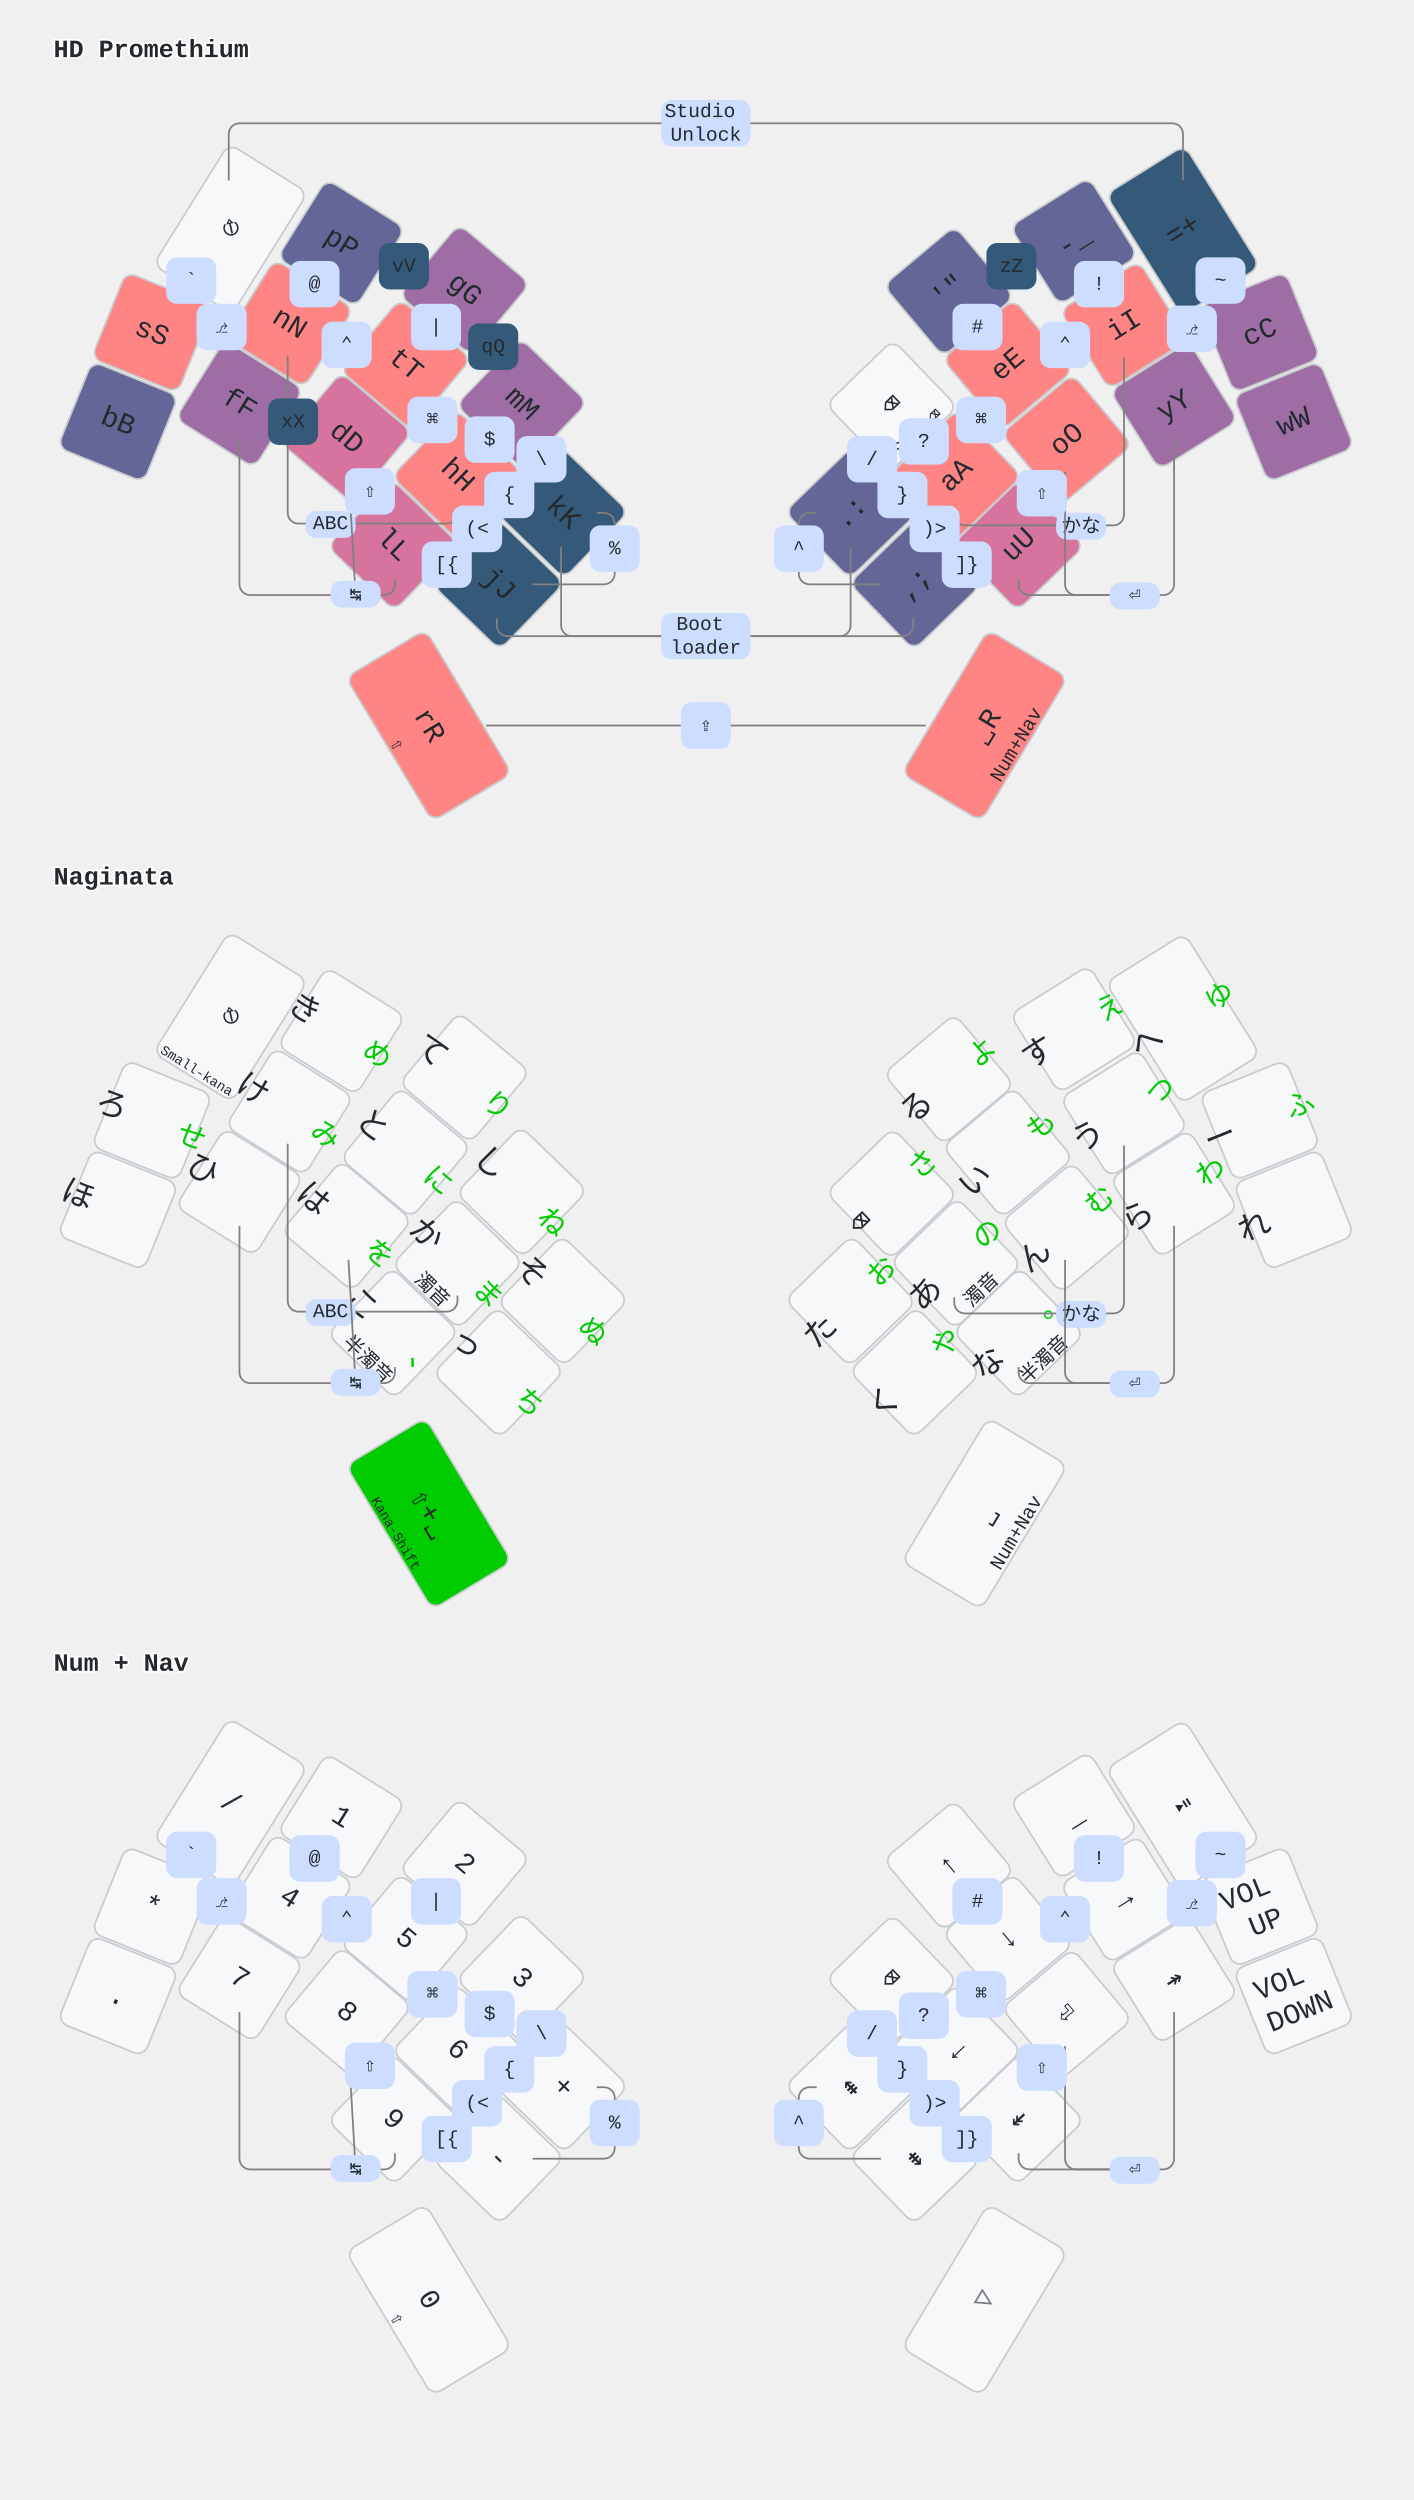
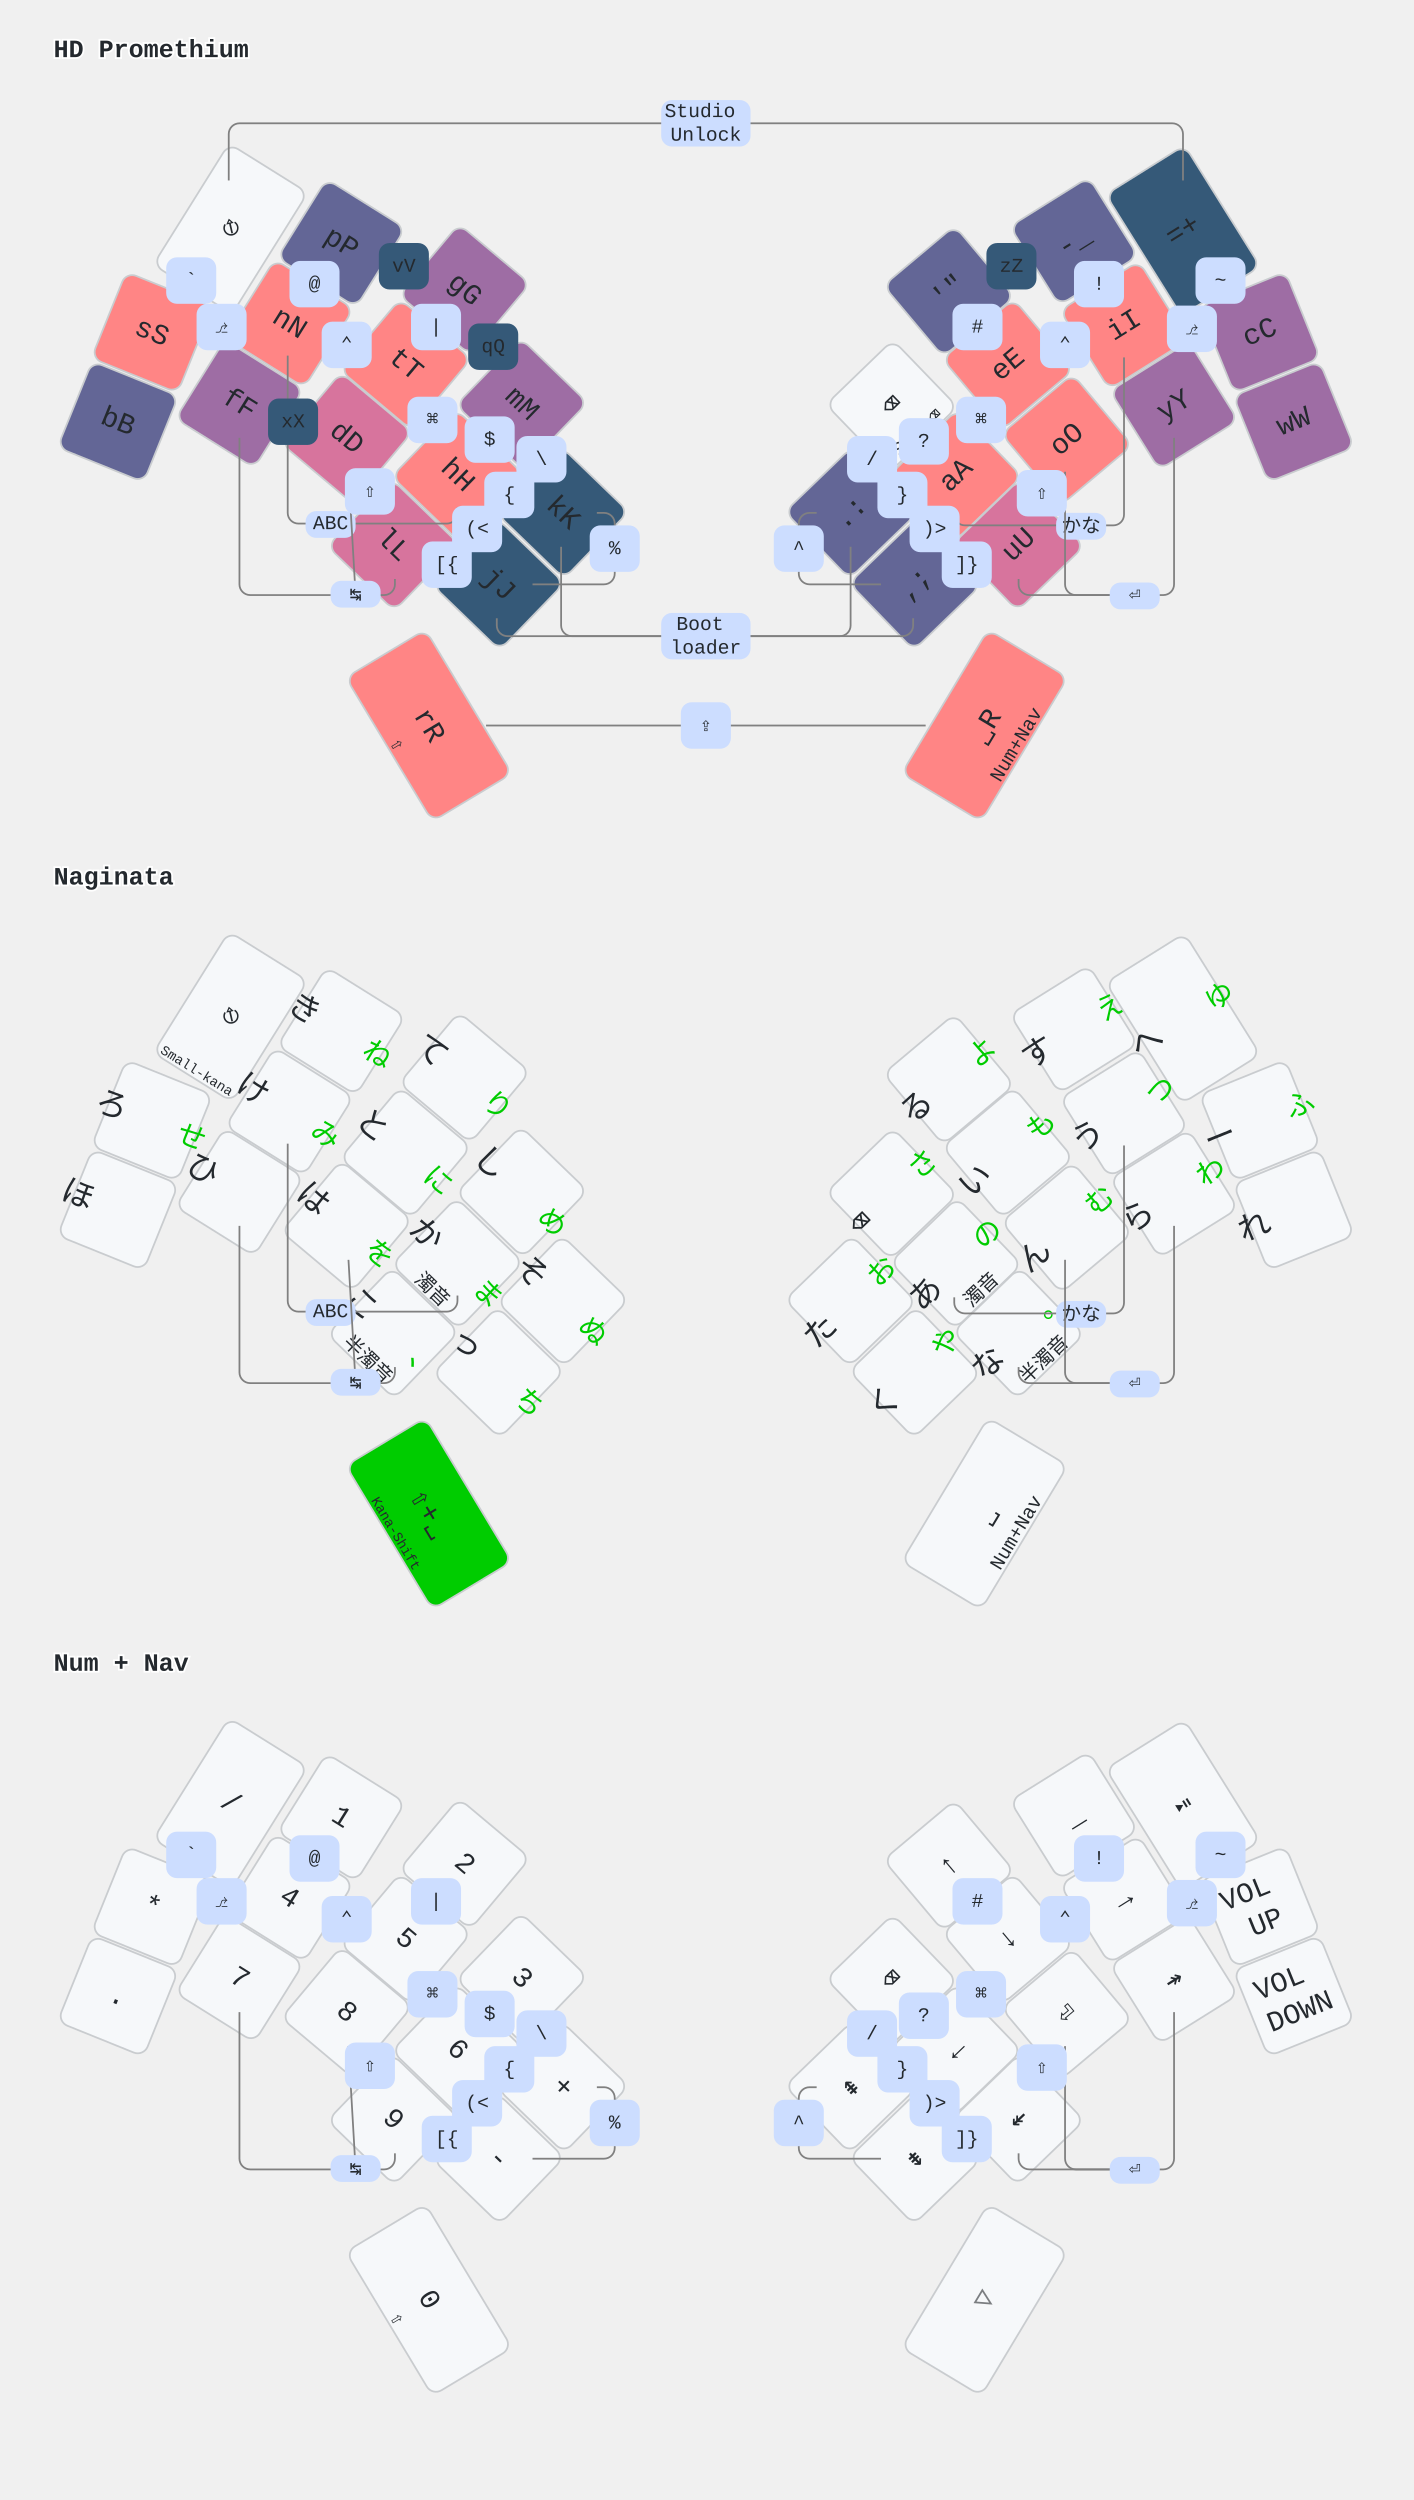
<svg xmlns="http://www.w3.org/2000/svg" width="791" height="1399" viewBox="0 0 791 1399" class="keymap">
  <style>/* inherit to force styles through use tags*/
svg path {
    fill: inherit;
}
/* font and background color specifications */
svg.keymap {
    font-family: SFMono-Regular,Consolas,Liberation Mono,Menlo,monospace;
    font-size: 14px;
    font-kerning: normal;
    text-rendering: optimizeLegibility;
    fill: #24292e;
}

/* default key styling */
rect.key {
    fill: #f6f8fa;
    stroke: #c9cccf;
    stroke-width: 1;
}

/* color accent for combo boxes */
rect.combo {
    fill: #cdf;
}

/* color accent for held keys */
rect.held, rect.combo.held {
    fill: #fdd;
}

/* color accent for ghost (optional) keys */
rect.ghost, rect.combo.ghost {
    stroke-dasharray: 4, 4;
    stroke-width: 2;
}

text {
    text-anchor: middle;
    dominant-baseline: middle;
}

/* styling for layer labels */
text.label {
    font-weight: bold;
    text-anchor: start;
    stroke: white;
    stroke-width: 2;
    paint-order: stroke;
}

text.tap {
    font-size: 16px;
}

/* styling for combo tap, and key hold/shifted label text */
text.combo, text.hold, text.shifted {
    font-size: 11px;
}

text.hold {
    text-anchor: middle;
    dominant-baseline: auto;
}

text.shifted {
    text-anchor: middle;
    dominant-baseline: hanging;
}

/* styling for hold/shifted label text in combo box */
text.combo.hold, text.combo.shifted {
    font-size: 8px;
}

/* lighter symbol for transparent keys */
text.trans {
    fill: #7b7e81;
}

/* styling for combo dendrons */
path.combo {
    stroke-width: 1;
    stroke: gray;
    fill: none;
}

/* Start Tabler Icons Cleanup */
/* cannot use height/width with glyphs */
.icon-tabler &gt; path {
    fill: inherit;
    stroke: inherit;
}
/* hide tabler's default box */
.icon-tabler &gt; path[stroke="none"][fill="none"] {
    visibility: collapse;
}

rect.low {
    fill: #355978;
}
rect.medium-low {
    fill: #636696;
}
rect.medium {
    fill: #9E6DA4;
}
rect.medium-high {
    fill: #D7749D;
}
rect.high {
    fill: #FF8585;
}

/* green styling for Naginata kana-shift */
rect.kshift {
    fill: #00CC00;
}
text.left {
    font-size: 18px;
    translate: 16px 7px;
}
text.right {
    fill: #00CC00;
    font-size: 16px;
    translate: -16px -10px;
}
</style>
  <g transform="translate(30, 0)" class="layer-HD Promethium">
    <text x="0" y="28" class="label" id="HD-Promethium">HD Promethium</text>
    <g transform="translate(0, 78)">
      <g transform="translate(99, 50) rotate(32.0)" class="key keypos-0">
        <rect rx="6" ry="6" x="-26" y="-40" width="52" height="80" class="key" />
        <text x="0" y="0" class="key tap">⎋</text>
      </g>
      <g transform="translate(161, 58) rotate(32.0)" class="key medium-low keypos-1">
        <rect rx="6" ry="6" x="-26" y="-26" width="52" height="52" class="key medium-low" />
        <text x="0" y="0" class="key medium-low tap">pP</text>
      </g>
      <g transform="translate(230, 84) rotate(40.0)" class="key medium keypos-2">
        <rect rx="6" ry="6" x="-26" y="-26" width="52" height="52" class="key medium" />
        <text x="0" y="0" class="key medium tap">gG</text>
      </g>
      <g transform="translate(262, 148) rotate(44.0)" class="key medium keypos-3">
        <rect rx="6" ry="6" x="-26" y="-26" width="52" height="52" class="key medium" />
        <text x="0" y="0" class="key medium tap">mM</text>
      </g>
      <g transform="translate(285, 209) rotate(44.0)" class="key low keypos-4">
        <rect rx="6" ry="6" x="-26" y="-26" width="52" height="52" class="key low" />
        <text x="0" y="0" class="key low tap">kK</text>
      </g>
      <g transform="translate(446, 209) rotate(-44.0)" class="key medium-low keypos-5">
        <rect rx="6" ry="6" x="-26" y="-26" width="52" height="52" class="key medium-low" />
        <text x="0" y="0" class="key medium-low tap">.:</text>
      </g>
      <g transform="translate(469, 149) rotate(-44.0)" class="key keypos-6">
        <rect rx="6" ry="6" x="-26" y="-26" width="52" height="52" class="key" />
        <text x="0" y="0" class="key tap">⌫</text>
        <text x="0" y="24" class="key hold">Sft+⌫</text>
      </g>
      <g transform="translate(501, 85) rotate(-40.0)" class="key medium-low keypos-7">
        <rect rx="6" ry="6" x="-26" y="-26" width="52" height="52" class="key medium-low" />
        <text x="0" y="0" class="key medium-low tap">'"</text>
      </g>
      <g transform="translate(571, 57) rotate(-32.0)" class="key medium-low keypos-8">
        <rect rx="6" ry="6" x="-26" y="-26" width="52" height="52" class="key medium-low" />
        <text x="0" y="0" class="key medium-low tap">-_</text>
      </g>
      <g transform="translate(632, 51) rotate(-32.0)" class="key low keypos-9">
        <rect rx="6" ry="6" x="-26" y="-40" width="52" height="80" class="key low" />
        <text x="0" y="0" class="key low tap">=+</text>
      </g>
      <g transform="translate(55, 108) rotate(22.0)" class="key high keypos-10">
        <rect rx="6" ry="6" x="-26" y="-26" width="52" height="52" class="key high" />
        <text x="0" y="0" class="key high tap">sS</text>
      </g>
      <g transform="translate(132, 103) rotate(32.0)" class="key high keypos-11">
        <rect rx="6" ry="6" x="-26" y="-26" width="52" height="52" class="key high" />
        <text x="0" y="0" class="key high tap">nN</text>
      </g>
      <g transform="translate(197, 126) rotate(40.0)" class="key high keypos-12">
        <rect rx="6" ry="6" x="-26" y="-26" width="52" height="52" class="key high" />
        <text x="0" y="0" class="key high tap">tT</text>
      </g>
      <g transform="translate(226, 188) rotate(44.0)" class="key high keypos-13">
        <rect rx="6" ry="6" x="-26" y="-26" width="52" height="52" class="key high" />
        <text x="0" y="0" class="key high tap">hH</text>
      </g>
      <g transform="translate(249, 249) rotate(44.0)" class="key low keypos-14">
        <rect rx="6" ry="6" x="-26" y="-26" width="52" height="52" class="key low" />
        <text x="0" y="0" class="key low tap">jJ</text>
      </g>
      <g transform="translate(482, 249) rotate(-44.0)" class="key medium-low keypos-15">
        <rect rx="6" ry="6" x="-26" y="-26" width="52" height="52" class="key medium-low" />
        <text x="0" y="0" class="key medium-low tap">,;</text>
      </g>
      <g transform="translate(505, 188) rotate(-44.0)" class="key high keypos-16">
        <rect rx="6" ry="6" x="-26" y="-26" width="52" height="52" class="key high" />
        <text x="0" y="0" class="key high tap">aA</text>
      </g>
      <g transform="translate(534, 126) rotate(-40.0)" class="key high keypos-17">
        <rect rx="6" ry="6" x="-26" y="-26" width="52" height="52" class="key high" />
        <text x="0" y="0" class="key high tap">eE</text>
      </g>
      <g transform="translate(599, 104) rotate(-32.0)" class="key high keypos-18">
        <rect rx="6" ry="6" x="-26" y="-26" width="52" height="52" class="key high" />
        <text x="0" y="0" class="key high tap">iI</text>
      </g>
      <g transform="translate(675, 108) rotate(-22.0)" class="key medium keypos-19">
        <rect rx="6" ry="6" x="-26" y="-26" width="52" height="52" class="key medium" />
        <text x="0" y="0" class="key medium tap">cC</text>
      </g>
      <g transform="translate(36, 158) rotate(22.0)" class="key medium-low keypos-20">
        <rect rx="6" ry="6" x="-26" y="-26" width="52" height="52" class="key medium-low" />
        <text x="0" y="0" class="key medium-low tap">bB</text>
      </g>
      <g transform="translate(104, 148) rotate(32.0)" class="key medium keypos-21">
        <rect rx="6" ry="6" x="-26" y="-26" width="52" height="52" class="key medium" />
        <text x="0" y="0" class="key medium tap">fF</text>
      </g>
      <g transform="translate(164, 167) rotate(40.0)" class="key medium-high keypos-22">
        <rect rx="6" ry="6" x="-26" y="-26" width="52" height="52" class="key medium-high" />
        <text x="0" y="0" class="key medium-high tap">dD</text>
      </g>
      <g transform="translate(190, 227) rotate(44.0)" class="key medium-high keypos-23">
        <rect rx="6" ry="6" x="-26" y="-26" width="52" height="52" class="key medium-high" />
        <text x="0" y="0" class="key medium-high tap">lL</text>
      </g>
      <g transform="translate(210, 328) rotate(59.0)" class="key high keypos-24">
        <rect rx="6" ry="6" x="-47" y="-26" width="94" height="52" class="key high" />
        <text x="0" y="0" class="key high tap">rR</text>
        <text x="0" y="24" class="key high hold">⇧</text>
      </g>
      <g transform="translate(521, 328) rotate(-59.0)" class="key high keypos-25">
        <rect rx="6" ry="6" x="-47" y="-26" width="94" height="52" class="key high" />
        <text x="0" y="0" class="key high tap">⎵R</text>
        <text x="0" y="24" class="key high hold">Num+Nav</text>
      </g>
      <g transform="translate(540, 227) rotate(-44.0)" class="key medium-high keypos-26">
        <rect rx="6" ry="6" x="-26" y="-26" width="52" height="52" class="key medium-high" />
        <text x="0" y="0" class="key medium-high tap">uU</text>
      </g>
      <g transform="translate(567, 168) rotate(-40.0)" class="key high keypos-27">
        <rect rx="6" ry="6" x="-26" y="-26" width="52" height="52" class="key high" />
        <text x="0" y="0" class="key high tap">oO</text>
      </g>
      <g transform="translate(627, 149) rotate(-32.0)" class="key medium keypos-28">
        <rect rx="6" ry="6" x="-26" y="-26" width="52" height="52" class="key medium" />
        <text x="0" y="0" class="key medium tap">yY</text>
      </g>
      <g transform="translate(694, 158) rotate(-22.0)" class="key medium keypos-29">
        <rect rx="6" ry="6" x="-26" y="-26" width="52" height="52" class="key medium" />
        <text x="0" y="0" class="key medium tap">wW</text>
      </g>
      <g class="combo combopos-0">
        <path d="M365,-9 h-261 a6.0,6.0 0 0 0 -6.0,6.0 v26" class="combo" />
        <path d="M365,-9 h261 a6.0,6.0 0 0 1 6.0,6.0 v26" class="combo" />
        <rect rx="6" ry="6" x="340" y="-22" width="50" height="26" class="combo" />
        <text x="365" y="-9" class="combo tap">
          <tspan x="365" dy="-0.6em">Studio</tspan>
          <tspan x="365" dy="1.2em">Unlock</tspan>
        </text>
      </g>
      <g class="combo combopos-1">
        <path d="M365,278 h-111 a6.0,6.0 0 0 1 -6.0,-6.0 v-4" class="combo" />
        <path d="M365,278 h110 a6.0,6.0 0 0 0 6.0,-6.0 v-4" class="combo" />
        <path d="M365,278 h-75 a6.0,6.0 0 0 1 -6.0,-6.0 v-44" class="combo" />
        <path d="M365,278 h75 a6.0,6.0 0 0 0 6.0,-6.0 v-44" class="combo" />
        <rect rx="6" ry="6" x="340" y="265" width="50" height="26" class="combo" />
        <text x="365" y="278" class="combo tap">
          <tspan x="365" dy="-0.6em">Boot</tspan>
          <tspan x="365" dy="1.2em">loader</tspan>
        </text>
      </g>
      <g class="combo combopos-2">
        <path d="M575,216 h-65 a6.0,6.0 0 0 1 -6.0,-6.0 v-3" class="combo" />
        <path d="M575,216 h18 a6.0,6.0 0 0 0 6.0,-6.0 v-88" class="combo" />
        <rect rx="6" ry="6" x="561" y="209" width="28" height="15" class="combo" />
        <text x="575" y="216" class="combo tap">かな</text>
      </g>
      <g class="combo combopos-3">
        <path d="M155,215 h65 a6.0,6.0 0 0 0 6.0,-6.0 v-3" class="combo" />
        <path d="M155,215 h-18 a6.0,6.0 0 0 1 -6.0,-6.0 v-88" class="combo" />
        <rect rx="6" ry="6" x="141" y="208" width="28" height="15" class="combo" />
        <text x="155" y="215" class="combo tap">ABC</text>
      </g>
      <g class="combo combopos-4">
        <path d="M169,255 h16 a6.0,6.0 0 0 0 6.0,-6.0 v-3" class="combo" />
        <path d="M169,255 l-4,-69" class="combo" />
        <path d="M169,255 h-59 a6.0,6.0 0 0 1 -6.0,-6.0 v-82" class="combo" />
        <rect rx="6" ry="6" x="155" y="247" width="28" height="15" class="combo" />
        <text x="169" y="255" class="combo tap">↹</text>
      </g>
      <g class="combo combopos-5">
        <path d="M605,255 h-59 a6.0,6.0 0 0 1 -6.0,-6.0 v-3" class="combo" />
        <path d="M605,255 h-33 a6.0,6.0 0 0 1 -6.0,-6.0 v-63" class="combo" />
        <path d="M605,255 h16 a6.0,6.0 0 0 0 6.0,-6.0 v-82" class="combo" />
        <rect rx="6" ry="6" x="591" y="248" width="28" height="15" class="combo" />
        <text x="605" y="255" class="combo tap">⏎</text>
      </g>
      <g class="combo combopos-6">
        <rect rx="6" ry="6" x="80" y="92" width="28" height="26" class="combo" />
        <text x="94" y="105" class="combo tap">⎇</text>
      </g>
      <g class="combo combopos-7">
        <rect rx="6" ry="6" x="623" y="93" width="28" height="26" class="combo" />
        <text x="637" y="106" class="combo tap">⎇</text>
      </g>
      <g class="combo combopos-8">
        <rect rx="6" ry="6" x="150" y="102" width="28" height="26" class="combo" />
        <text x="164" y="115" class="combo tap">⌃</text>
      </g>
      <g class="combo combopos-9">
        <rect rx="6" ry="6" x="552" y="102" width="28" height="26" class="combo" />
        <text x="566" y="115" class="combo tap">⌃</text>
      </g>
      <g class="combo combopos-10">
        <rect rx="6" ry="6" x="198" y="144" width="28" height="26" class="combo" />
        <text x="212" y="157" class="combo tap">⌘</text>
      </g>
      <g class="combo combopos-11">
        <rect rx="6" ry="6" x="505" y="144" width="28" height="26" class="combo" />
        <text x="519" y="157" class="combo tap">⌘</text>
      </g>
      <g class="combo combopos-18">
        <rect rx="6" ry="6" x="163" y="184" width="28" height="26" class="combo" />
        <text x="177" y="197" class="combo tap">⇧</text>
      </g>
      <g class="combo combopos-19">
        <rect rx="6" ry="6" x="539" y="185" width="28" height="26" class="combo" />
        <text x="553" y="198" class="combo tap">⇧</text>
      </g>
      <g class="combo low combopos-20">
        <rect rx="6" ry="6" x="232" y="103" width="28" height="26" class="combo low" />
        <text x="246" y="116" class="combo low tap">qQ</text>
      </g>
      <g class="combo low combopos-21">
        <rect rx="6" ry="6" x="522" y="58" width="28" height="26" class="combo low" />
        <text x="536" y="71" class="combo low tap">zZ</text>
      </g>
      <g class="combo low combopos-22">
        <rect rx="6" ry="6" x="182" y="58" width="28" height="26" class="combo low" />
        <text x="196" y="71" class="combo low tap">vV</text>
      </g>
      <g class="combo low combopos-23">
        <rect rx="6" ry="6" x="120" y="145" width="28" height="26" class="combo low" />
        <text x="134" y="158" class="combo low tap">xX</text>
      </g>
      <g class="combo combopos-24">
        <path d="M365,328 l-123,0" class="combo" />
        <path d="M365,328 l123,0" class="combo" />
        <rect rx="6" ry="6" x="351" y="315" width="28" height="26" class="combo" />
        <text x="365" y="328" class="combo tap">⇪</text>
      </g>
      <g class="combo combopos-25">
        <rect rx="6" ry="6" x="63" y="66" width="28" height="26" class="combo" />
        <text x="77" y="79" class="combo tap">`</text>
      </g>
      <g class="combo combopos-26">
        <rect rx="6" ry="6" x="132" y="68" width="28" height="26" class="combo" />
        <text x="146" y="81" class="combo tap">@</text>
      </g>
      <g class="combo combopos-27">
        <rect rx="6" ry="6" x="200" y="92" width="28" height="26" class="combo" />
        <text x="214" y="105" class="combo tap">|</text>
      </g>
      <g class="combo combopos-28">
        <rect rx="6" ry="6" x="230" y="155" width="28" height="26" class="combo" />
        <text x="244" y="168" class="combo tap">$</text>
      </g>
      <g class="combo combopos-29">
        <rect rx="6" ry="6" x="259" y="166" width="28" height="26" class="combo" />
        <text x="273" y="179" class="combo tap">\</text>
      </g>
      <g class="combo combopos-30">
        <path d="M314,229 v-14 a6.0,6.0 0 0 0 -6.0,-6.0 h-4" class="combo" />
        <path d="M314,229 v14 a6.0,6.0 0 0 1 -6.0,6.0 h-40" class="combo" />
        <rect rx="6" ry="6" x="300" y="216" width="28" height="26" class="combo" />
        <text x="314" y="229" class="combo tap">%</text>
      </g>
      <g class="combo combopos-31">
        <rect rx="6" ry="6" x="444" y="166" width="28" height="26" class="combo" />
        <text x="458" y="179" class="combo tap">/</text>
      </g>
      <g class="combo combopos-32">
        <path d="M417,229 v-14 a6.0,6.0 0 0 1 6.0,-6.0 h4" class="combo" />
        <path d="M417,229 v14 a6.0,6.0 0 0 0 6.0,6.0 h40" class="combo" />
        <rect rx="6" ry="6" x="403" y="216" width="28" height="26" class="combo" />
        <text x="417" y="229" class="combo tap">^</text>
      </g>
      <g class="combo combopos-33">
        <rect rx="6" ry="6" x="473" y="156" width="28" height="26" class="combo" />
        <text x="487" y="169" class="combo tap">?</text>
      </g>
      <g class="combo combopos-34">
        <rect rx="6" ry="6" x="503" y="92" width="28" height="26" class="combo" />
        <text x="517" y="105" class="combo tap">#</text>
      </g>
      <g class="combo combopos-35">
        <rect rx="6" ry="6" x="571" y="68" width="28" height="26" class="combo" />
        <text x="585" y="81" class="combo tap">!</text>
      </g>
      <g class="combo combopos-36">
        <rect rx="6" ry="6" x="639" y="66" width="28" height="26" class="combo" />
        <text x="653" y="79" class="combo tap">~</text>
      </g>
      <g class="combo combopos-37">
        <rect rx="6" ry="6" x="241" y="186" width="28" height="26" class="combo" />
        <text x="255" y="199" class="combo tap">{</text>
      </g>
      <g class="combo combopos-38">
        <rect rx="6" ry="6" x="461" y="186" width="28" height="26" class="combo" />
        <text x="475" y="199" class="combo tap">}</text>
      </g>
      <g class="combo combopos-39">
        <rect rx="6" ry="6" x="223" y="205" width="28" height="26" class="combo" />
        <text x="237" y="218" class="combo tap">(&lt;</text>
      </g>
      <g class="combo combopos-40">
        <rect rx="6" ry="6" x="479" y="205" width="28" height="26" class="combo" />
        <text x="493" y="218" class="combo tap">)&gt;</text>
      </g>
      <g class="combo combopos-41">
        <rect rx="6" ry="6" x="206" y="225" width="28" height="26" class="combo" />
        <text x="220" y="238" class="combo tap">[{</text>
      </g>
      <g class="combo combopos-42">
        <rect rx="6" ry="6" x="497" y="225" width="28" height="26" class="combo" />
        <text x="511" y="238" class="combo tap">]}</text>
      </g>
    </g>
  </g>
  <g transform="translate(30, 463)" class="layer-Naginata">
    <text x="0" y="28" class="label" id="Naginata">Naginata</text>
    <g transform="translate(0, 56)">
      <g transform="translate(99, 50) rotate(32.0)" class="key keypos-0">
        <rect rx="6" ry="6" x="-26" y="-40" width="52" height="80" class="key" />
        <text x="0" y="0" class="key tap">⎋</text>
        <text x="0" y="38" class="key hold">
          <tspan style="font-size: 70%">Small-kana</tspan>
        </text>
      </g>
      <g transform="translate(161, 58) rotate(32.0)" class="key keypos-1">
        <rect rx="6" ry="6" x="-26" y="-26" width="52" height="52" class="key" />
        <text x="-24" y="0" class="key left">き</text>
-         <text x="24" y="0" class="key right">め</text>
+         <text x="24" y="0" class="key right">ね</text>
      </g>
      <g transform="translate(230, 84) rotate(40.0)" class="key keypos-2">
        <rect rx="6" ry="6" x="-26" y="-26" width="52" height="52" class="key" />
        <text x="-24" y="0" class="key left">て</text>
        <text x="24" y="0" class="key right">り</text>
      </g>
      <g transform="translate(262, 148) rotate(44.0)" class="key keypos-3">
        <rect rx="6" ry="6" x="-26" y="-26" width="52" height="52" class="key" />
        <text x="-24" y="0" class="key left">し</text>
-         <text x="24" y="0" class="key right">ね</text>
+         <text x="24" y="0" class="key right">め</text>
      </g>
      <g transform="translate(285, 209) rotate(44.0)" class="key keypos-4">
        <rect rx="6" ry="6" x="-26" y="-26" width="52" height="52" class="key" />
        <text x="-24" y="0" class="key left">そ</text>
        <text x="24" y="0" class="key right">ぬ</text>
      </g>
      <g transform="translate(446, 209) rotate(-44.0)" class="key keypos-5">
        <rect rx="6" ry="6" x="-26" y="-26" width="52" height="52" class="key" />
        <text x="-24" y="0" class="key left">た</text>
        <text x="24" y="0" class="key right">お</text>
      </g>
      <g transform="translate(469, 149) rotate(-44.0)" class="key keypos-6">
        <rect rx="6" ry="6" x="-26" y="-26" width="52" height="52" class="key" />
        <text x="-24" y="0" class="key left">⌫</text>
        <text x="24" y="0" class="key right">さ</text>
      </g>
      <g transform="translate(501, 85) rotate(-40.0)" class="key keypos-7">
        <rect rx="6" ry="6" x="-26" y="-26" width="52" height="52" class="key" />
        <text x="-24" y="0" class="key left">る</text>
        <text x="24" y="0" class="key right">よ</text>
      </g>
      <g transform="translate(571, 57) rotate(-32.0)" class="key keypos-8">
        <rect rx="6" ry="6" x="-26" y="-26" width="52" height="52" class="key" />
        <text x="-24" y="0" class="key left">す</text>
        <text x="24" y="0" class="key right">え</text>
      </g>
      <g transform="translate(632, 51) rotate(-32.0)" class="key keypos-9">
        <rect rx="6" ry="6" x="-26" y="-40" width="52" height="80" class="key" />
        <text x="-24" y="0" class="key left">へ</text>
        <text x="24" y="0" class="key right">ゆ</text>
      </g>
      <g transform="translate(55, 108) rotate(22.0)" class="key keypos-10">
        <rect rx="6" ry="6" x="-26" y="-26" width="52" height="52" class="key" />
        <text x="-24" y="0" class="key left">ろ</text>
        <text x="24" y="0" class="key right">せ</text>
      </g>
      <g transform="translate(132, 103) rotate(32.0)" class="key keypos-11">
        <rect rx="6" ry="6" x="-26" y="-26" width="52" height="52" class="key" />
        <text x="-24" y="0" class="key left">け</text>
        <text x="24" y="0" class="key right">み</text>
      </g>
      <g transform="translate(197, 126) rotate(40.0)" class="key keypos-12">
        <rect rx="6" ry="6" x="-26" y="-26" width="52" height="52" class="key" />
        <text x="-24" y="0" class="key left">と</text>
        <text x="24" y="0" class="key right">に</text>
      </g>
      <g transform="translate(226, 188) rotate(44.0)" class="key keypos-13">
        <rect rx="6" ry="6" x="-26" y="-26" width="52" height="52" class="key" />
        <text x="0" y="24" class="key hold">濁音</text>
        <text x="-24" y="0" class="key left">か</text>
        <text x="24" y="0" class="key right">ま</text>
      </g>
      <g transform="translate(249, 249) rotate(44.0)" class="key keypos-14">
        <rect rx="6" ry="6" x="-26" y="-26" width="52" height="52" class="key" />
        <text x="-24" y="0" class="key left">っ</text>
        <text x="24" y="0" class="key right">ち</text>
      </g>
      <g transform="translate(482, 249) rotate(-44.0)" class="key keypos-15">
        <rect rx="6" ry="6" x="-26" y="-26" width="52" height="52" class="key" />
        <text x="-24" y="0" class="key left">く</text>
        <text x="24" y="0" class="key right">や</text>
      </g>
      <g transform="translate(505, 188) rotate(-44.0)" class="key keypos-16">
        <rect rx="6" ry="6" x="-26" y="-26" width="52" height="52" class="key" />
        <text x="0" y="24" class="key hold">濁音</text>
        <text x="-24" y="0" class="key left">あ</text>
        <text x="24" y="0" class="key right">の</text>
      </g>
      <g transform="translate(534, 126) rotate(-40.0)" class="key keypos-17">
        <rect rx="6" ry="6" x="-26" y="-26" width="52" height="52" class="key" />
        <text x="-24" y="0" class="key left">い</text>
        <text x="24" y="0" class="key right">も</text>
      </g>
      <g transform="translate(599, 104) rotate(-32.0)" class="key keypos-18">
        <rect rx="6" ry="6" x="-26" y="-26" width="52" height="52" class="key" />
        <text x="-24" y="0" class="key left">う</text>
        <text x="24" y="0" class="key right">つ</text>
      </g>
      <g transform="translate(675, 108) rotate(-22.0)" class="key keypos-19">
        <rect rx="6" ry="6" x="-26" y="-26" width="52" height="52" class="key" />
        <text x="-24" y="0" class="key left">ー</text>
        <text x="24" y="0" class="key right">ふ</text>
      </g>
      <g transform="translate(36, 158) rotate(22.0)" class="key keypos-20">
        <rect rx="6" ry="6" x="-26" y="-26" width="52" height="52" class="key" />
        <text x="-24" y="0" class="key left">ほ</text>
      </g>
      <g transform="translate(104, 148) rotate(32.0)" class="key keypos-21">
        <rect rx="6" ry="6" x="-26" y="-26" width="52" height="52" class="key" />
        <text x="-24" y="0" class="key left">ひ</text>
      </g>
      <g transform="translate(164, 167) rotate(40.0)" class="key keypos-22">
        <rect rx="6" ry="6" x="-26" y="-26" width="52" height="52" class="key" />
        <text x="-24" y="0" class="key left">は</text>
        <text x="24" y="0" class="key right">を</text>
      </g>
      <g transform="translate(190, 227) rotate(44.0)" class="key keypos-23">
        <rect rx="6" ry="6" x="-26" y="-26" width="52" height="52" class="key" />
        <text x="0" y="24" class="key hold">半濁音</text>
        <text x="-24" y="0" class="key left">こ</text>
        <text x="24" y="0" class="key right">、</text>
      </g>
      <g transform="translate(210, 328) rotate(59.0)" class="key kshift keypos-24">
        <rect rx="6" ry="6" x="-47" y="-26" width="94" height="52" class="key kshift" />
        <text x="0" y="0" class="key kshift tap">⇧+⎵</text>
        <text x="0" y="24" class="key kshift hold">
          <tspan style="font-size: 70%">Kana-Shift</tspan>
        </text>
      </g>
      <g transform="translate(521, 328) rotate(-59.0)" class="key keypos-25">
        <rect rx="6" ry="6" x="-47" y="-26" width="94" height="52" class="key" />
        <text x="0" y="0" class="key tap">⎵</text>
        <text x="0" y="24" class="key hold">Num+Nav</text>
      </g>
      <g transform="translate(540, 227) rotate(-44.0)" class="key keypos-26">
        <rect rx="6" ry="6" x="-26" y="-26" width="52" height="52" class="key" />
        <text x="0" y="24" class="key hold">半濁音</text>
        <text x="-24" y="0" class="key left">な</text>
        <text x="24" y="0" class="key right">。</text>
      </g>
      <g transform="translate(567, 168) rotate(-40.0)" class="key keypos-27">
        <rect rx="6" ry="6" x="-26" y="-26" width="52" height="52" class="key" />
        <text x="-24" y="0" class="key left">ん</text>
        <text x="24" y="0" class="key right">む</text>
      </g>
      <g transform="translate(627, 149) rotate(-32.0)" class="key keypos-28">
        <rect rx="6" ry="6" x="-26" y="-26" width="52" height="52" class="key" />
        <text x="-24" y="0" class="key left">ら</text>
        <text x="24" y="0" class="key right">わ</text>
      </g>
      <g transform="translate(694, 158) rotate(-22.0)" class="key keypos-29">
        <rect rx="6" ry="6" x="-26" y="-26" width="52" height="52" class="key" />
        <text x="-24" y="0" class="key left">れ</text>
      </g>
      <g class="combo combopos-0">
        <path d="M575,216 h-65 a6.0,6.0 0 0 1 -6.0,-6.0 v-3" class="combo" />
        <path d="M575,216 h18 a6.0,6.0 0 0 0 6.0,-6.0 v-88" class="combo" />
        <rect rx="6" ry="6" x="561" y="209" width="28" height="15" class="combo" />
        <text x="575" y="216" class="combo tap">かな</text>
      </g>
      <g class="combo combopos-1">
        <path d="M155,215 h65 a6.0,6.0 0 0 0 6.0,-6.0 v-3" class="combo" />
        <path d="M155,215 h-18 a6.0,6.0 0 0 1 -6.0,-6.0 v-88" class="combo" />
        <rect rx="6" ry="6" x="141" y="208" width="28" height="15" class="combo" />
        <text x="155" y="215" class="combo tap">ABC</text>
      </g>
      <g class="combo combopos-2">
        <path d="M169,255 h16 a6.0,6.0 0 0 0 6.0,-6.0 v-3" class="combo" />
        <path d="M169,255 l-4,-69" class="combo" />
        <path d="M169,255 h-59 a6.0,6.0 0 0 1 -6.0,-6.0 v-82" class="combo" />
        <rect rx="6" ry="6" x="155" y="247" width="28" height="15" class="combo" />
        <text x="169" y="255" class="combo tap">↹</text>
      </g>
      <g class="combo combopos-3">
        <path d="M605,255 h-59 a6.0,6.0 0 0 1 -6.0,-6.0 v-3" class="combo" />
        <path d="M605,255 h-33 a6.0,6.0 0 0 1 -6.0,-6.0 v-63" class="combo" />
        <path d="M605,255 h16 a6.0,6.0 0 0 0 6.0,-6.0 v-82" class="combo" />
        <rect rx="6" ry="6" x="591" y="248" width="28" height="15" class="combo" />
        <text x="605" y="255" class="combo tap">⏎</text>
      </g>
    </g>
  </g>
  <g transform="translate(30, 903)" class="layer-Num + Nav">
    <text x="0" y="28" class="label" id="Num--Nav">Num + Nav</text>
    <g transform="translate(0, 56)">
      <g transform="translate(99, 50) rotate(32.0)" class="key keypos-0">
        <rect rx="6" ry="6" x="-26" y="-40" width="52" height="80" class="key" />
        <text x="0" y="0" class="key tap">/</text>
      </g>
      <g transform="translate(161, 58) rotate(32.0)" class="key keypos-1">
        <rect rx="6" ry="6" x="-26" y="-26" width="52" height="52" class="key" />
        <text x="0" y="0" class="key tap">1</text>
      </g>
      <g transform="translate(230, 84) rotate(40.0)" class="key keypos-2">
        <rect rx="6" ry="6" x="-26" y="-26" width="52" height="52" class="key" />
        <text x="0" y="0" class="key tap">2</text>
      </g>
      <g transform="translate(262, 148) rotate(44.0)" class="key keypos-3">
        <rect rx="6" ry="6" x="-26" y="-26" width="52" height="52" class="key" />
        <text x="0" y="0" class="key tap">3</text>
      </g>
      <g transform="translate(285, 209) rotate(44.0)" class="key keypos-4">
        <rect rx="6" ry="6" x="-26" y="-26" width="52" height="52" class="key" />
        <text x="0" y="0" class="key tap">+</text>
      </g>
      <g transform="translate(446, 209) rotate(-44.0)" class="key keypos-5">
        <rect rx="6" ry="6" x="-26" y="-26" width="52" height="52" class="key" />
        <text x="0" y="0" class="key tap">⇞</text>
      </g>
      <g transform="translate(469, 149) rotate(-44.0)" class="key keypos-6">
        <rect rx="6" ry="6" x="-26" y="-26" width="52" height="52" class="key" />
        <text x="0" y="0" class="key tap">⌫</text>
      </g>
      <g transform="translate(501, 85) rotate(-40.0)" class="key keypos-7">
        <rect rx="6" ry="6" x="-26" y="-26" width="52" height="52" class="key" />
        <text x="0" y="0" class="key tap">↑</text>
      </g>
      <g transform="translate(571, 57) rotate(-32.0)" class="key keypos-8">
        <rect rx="6" ry="6" x="-26" y="-26" width="52" height="52" class="key" />
        <text x="0" y="0" class="key tap">_</text>
      </g>
      <g transform="translate(632, 51) rotate(-32.0)" class="key keypos-9">
        <rect rx="6" ry="6" x="-26" y="-40" width="52" height="80" class="key" />
        <text x="0" y="0" class="key tap">⏯</text>
      </g>
      <g transform="translate(55, 108) rotate(22.0)" class="key keypos-10">
        <rect rx="6" ry="6" x="-26" y="-26" width="52" height="52" class="key" />
        <text x="0" y="0" class="key tap">*</text>
      </g>
      <g transform="translate(132, 103) rotate(32.0)" class="key keypos-11">
        <rect rx="6" ry="6" x="-26" y="-26" width="52" height="52" class="key" />
        <text x="0" y="0" class="key tap">4</text>
      </g>
      <g transform="translate(197, 126) rotate(40.0)" class="key keypos-12">
        <rect rx="6" ry="6" x="-26" y="-26" width="52" height="52" class="key" />
        <text x="0" y="0" class="key tap">5</text>
      </g>
      <g transform="translate(226, 188) rotate(44.0)" class="key keypos-13">
        <rect rx="6" ry="6" x="-26" y="-26" width="52" height="52" class="key" />
        <text x="0" y="0" class="key tap">6</text>
      </g>
      <g transform="translate(249, 249) rotate(44.0)" class="key keypos-14">
        <rect rx="6" ry="6" x="-26" y="-26" width="52" height="52" class="key" />
        <text x="0" y="0" class="key tap">-</text>
      </g>
      <g transform="translate(482, 249) rotate(-44.0)" class="key keypos-15">
        <rect rx="6" ry="6" x="-26" y="-26" width="52" height="52" class="key" />
        <text x="0" y="0" class="key tap">⇟</text>
      </g>
      <g transform="translate(505, 188) rotate(-44.0)" class="key keypos-16">
        <rect rx="6" ry="6" x="-26" y="-26" width="52" height="52" class="key" />
        <text x="0" y="0" class="key tap">←</text>
      </g>
      <g transform="translate(534, 126) rotate(-40.0)" class="key keypos-17">
        <rect rx="6" ry="6" x="-26" y="-26" width="52" height="52" class="key" />
        <text x="0" y="0" class="key tap">↓</text>
      </g>
      <g transform="translate(599, 104) rotate(-32.0)" class="key keypos-18">
        <rect rx="6" ry="6" x="-26" y="-26" width="52" height="52" class="key" />
        <text x="0" y="0" class="key tap">→</text>
      </g>
      <g transform="translate(675, 108) rotate(-22.0)" class="key keypos-19">
        <rect rx="6" ry="6" x="-26" y="-26" width="52" height="52" class="key" />
        <text x="0" y="0" class="key tap">
          <tspan x="0" dy="-0.6em">VOL</tspan>
          <tspan x="0" dy="1.2em">UP</tspan>
        </text>
      </g>
      <g transform="translate(36, 158) rotate(22.0)" class="key keypos-20">
        <rect rx="6" ry="6" x="-26" y="-26" width="52" height="52" class="key" />
        <text x="0" y="0" class="key tap">.</text>
      </g>
      <g transform="translate(104, 148) rotate(32.0)" class="key keypos-21">
        <rect rx="6" ry="6" x="-26" y="-26" width="52" height="52" class="key" />
        <text x="0" y="0" class="key tap">7</text>
      </g>
      <g transform="translate(164, 167) rotate(40.0)" class="key keypos-22">
        <rect rx="6" ry="6" x="-26" y="-26" width="52" height="52" class="key" />
        <text x="0" y="0" class="key tap">8</text>
      </g>
      <g transform="translate(190, 227) rotate(44.0)" class="key keypos-23">
        <rect rx="6" ry="6" x="-26" y="-26" width="52" height="52" class="key" />
        <text x="0" y="0" class="key tap">9</text>
      </g>
      <g transform="translate(210, 328) rotate(59.0)" class="key keypos-24">
        <rect rx="6" ry="6" x="-47" y="-26" width="94" height="52" class="key" />
        <text x="0" y="0" class="key tap">0</text>
        <text x="0" y="24" class="key hold">⇧</text>
      </g>
      <g transform="translate(521, 328) rotate(-59.0)" class="key trans keypos-25">
        <rect rx="6" ry="6" x="-47" y="-26" width="94" height="52" class="key trans" />
        <text x="0" y="0" class="key trans tap">▽</text>
      </g>
      <g transform="translate(540, 227) rotate(-44.0)" class="key keypos-26">
        <rect rx="6" ry="6" x="-26" y="-26" width="52" height="52" class="key" />
        <text x="0" y="0" class="key tap">↞</text>
      </g>
      <g transform="translate(567, 168) rotate(-40.0)" class="key keypos-27">
        <rect rx="6" ry="6" x="-26" y="-26" width="52" height="52" class="key" />
        <text x="0" y="0" class="key tap">⏎</text>
      </g>
      <g transform="translate(627, 149) rotate(-32.0)" class="key keypos-28">
        <rect rx="6" ry="6" x="-26" y="-26" width="52" height="52" class="key" />
        <text x="0" y="0" class="key tap">↠</text>
      </g>
      <g transform="translate(694, 158) rotate(-22.0)" class="key keypos-29">
        <rect rx="6" ry="6" x="-26" y="-26" width="52" height="52" class="key" />
        <text x="0" y="0" class="key tap">
          <tspan x="0" dy="-0.6em">VOL</tspan>
          <tspan x="0" dy="1.2em">DOWN</tspan>
        </text>
      </g>
      <g class="combo combopos-0">
        <path d="M169,255 h16 a6.0,6.0 0 0 0 6.0,-6.0 v-3" class="combo" />
        <path d="M169,255 l-4,-69" class="combo" />
        <path d="M169,255 h-59 a6.0,6.0 0 0 1 -6.0,-6.0 v-82" class="combo" />
        <rect rx="6" ry="6" x="155" y="247" width="28" height="15" class="combo" />
        <text x="169" y="255" class="combo tap">↹</text>
      </g>
      <g class="combo combopos-1">
        <path d="M605,255 h-59 a6.0,6.0 0 0 1 -6.0,-6.0 v-3" class="combo" />
        <path d="M605,255 h-33 a6.0,6.0 0 0 1 -6.0,-6.0 v-63" class="combo" />
        <path d="M605,255 h16 a6.0,6.0 0 0 0 6.0,-6.0 v-82" class="combo" />
        <rect rx="6" ry="6" x="591" y="248" width="28" height="15" class="combo" />
        <text x="605" y="255" class="combo tap">⏎</text>
      </g>
      <g class="combo combopos-2">
        <rect rx="6" ry="6" x="80" y="92" width="28" height="26" class="combo" />
        <text x="94" y="105" class="combo tap">⎇</text>
      </g>
      <g class="combo combopos-3">
        <rect rx="6" ry="6" x="623" y="93" width="28" height="26" class="combo" />
        <text x="637" y="106" class="combo tap">⎇</text>
      </g>
      <g class="combo combopos-4">
        <rect rx="6" ry="6" x="150" y="102" width="28" height="26" class="combo" />
        <text x="164" y="115" class="combo tap">⌃</text>
      </g>
      <g class="combo combopos-5">
        <rect rx="6" ry="6" x="552" y="102" width="28" height="26" class="combo" />
        <text x="566" y="115" class="combo tap">⌃</text>
      </g>
      <g class="combo combopos-6">
        <rect rx="6" ry="6" x="198" y="144" width="28" height="26" class="combo" />
        <text x="212" y="157" class="combo tap">⌘</text>
      </g>
      <g class="combo combopos-7">
        <rect rx="6" ry="6" x="505" y="144" width="28" height="26" class="combo" />
        <text x="519" y="157" class="combo tap">⌘</text>
      </g>
      <g class="combo combopos-14">
        <rect rx="6" ry="6" x="163" y="184" width="28" height="26" class="combo" />
        <text x="177" y="197" class="combo tap">⇧</text>
      </g>
      <g class="combo combopos-15">
        <rect rx="6" ry="6" x="539" y="185" width="28" height="26" class="combo" />
        <text x="553" y="198" class="combo tap">⇧</text>
      </g>
      <g class="combo combopos-16">
        <rect rx="6" ry="6" x="63" y="66" width="28" height="26" class="combo" />
        <text x="77" y="79" class="combo tap">`</text>
      </g>
      <g class="combo combopos-17">
        <rect rx="6" ry="6" x="132" y="68" width="28" height="26" class="combo" />
        <text x="146" y="81" class="combo tap">@</text>
      </g>
      <g class="combo combopos-18">
        <rect rx="6" ry="6" x="200" y="92" width="28" height="26" class="combo" />
        <text x="214" y="105" class="combo tap">|</text>
      </g>
      <g class="combo combopos-19">
        <rect rx="6" ry="6" x="230" y="155" width="28" height="26" class="combo" />
        <text x="244" y="168" class="combo tap">$</text>
      </g>
      <g class="combo combopos-20">
        <rect rx="6" ry="6" x="259" y="166" width="28" height="26" class="combo" />
        <text x="273" y="179" class="combo tap">\</text>
      </g>
      <g class="combo combopos-21">
        <path d="M314,229 v-14 a6.0,6.0 0 0 0 -6.0,-6.0 h-4" class="combo" />
        <path d="M314,229 v14 a6.0,6.0 0 0 1 -6.0,6.0 h-40" class="combo" />
        <rect rx="6" ry="6" x="300" y="216" width="28" height="26" class="combo" />
        <text x="314" y="229" class="combo tap">%</text>
      </g>
      <g class="combo combopos-22">
        <rect rx="6" ry="6" x="444" y="166" width="28" height="26" class="combo" />
        <text x="458" y="179" class="combo tap">/</text>
      </g>
      <g class="combo combopos-23">
        <path d="M417,229 v-14 a6.0,6.0 0 0 1 6.0,-6.0 h4" class="combo" />
        <path d="M417,229 v14 a6.0,6.0 0 0 0 6.0,6.0 h40" class="combo" />
        <rect rx="6" ry="6" x="403" y="216" width="28" height="26" class="combo" />
        <text x="417" y="229" class="combo tap">^</text>
      </g>
      <g class="combo combopos-24">
        <rect rx="6" ry="6" x="473" y="156" width="28" height="26" class="combo" />
        <text x="487" y="169" class="combo tap">?</text>
      </g>
      <g class="combo combopos-25">
        <rect rx="6" ry="6" x="503" y="92" width="28" height="26" class="combo" />
        <text x="517" y="105" class="combo tap">#</text>
      </g>
      <g class="combo combopos-26">
        <rect rx="6" ry="6" x="571" y="68" width="28" height="26" class="combo" />
        <text x="585" y="81" class="combo tap">!</text>
      </g>
      <g class="combo combopos-27">
        <rect rx="6" ry="6" x="639" y="66" width="28" height="26" class="combo" />
        <text x="653" y="79" class="combo tap">~</text>
      </g>
      <g class="combo combopos-28">
        <rect rx="6" ry="6" x="241" y="186" width="28" height="26" class="combo" />
        <text x="255" y="199" class="combo tap">{</text>
      </g>
      <g class="combo combopos-29">
        <rect rx="6" ry="6" x="461" y="186" width="28" height="26" class="combo" />
        <text x="475" y="199" class="combo tap">}</text>
      </g>
      <g class="combo combopos-30">
        <rect rx="6" ry="6" x="223" y="205" width="28" height="26" class="combo" />
        <text x="237" y="218" class="combo tap">(&lt;</text>
      </g>
      <g class="combo combopos-31">
        <rect rx="6" ry="6" x="479" y="205" width="28" height="26" class="combo" />
        <text x="493" y="218" class="combo tap">)&gt;</text>
      </g>
      <g class="combo combopos-32">
        <rect rx="6" ry="6" x="206" y="225" width="28" height="26" class="combo" />
        <text x="220" y="238" class="combo tap">[{</text>
      </g>
      <g class="combo combopos-33">
        <rect rx="6" ry="6" x="497" y="225" width="28" height="26" class="combo" />
        <text x="511" y="238" class="combo tap">]}</text>
      </g>
    </g>
  </g>
</svg>
